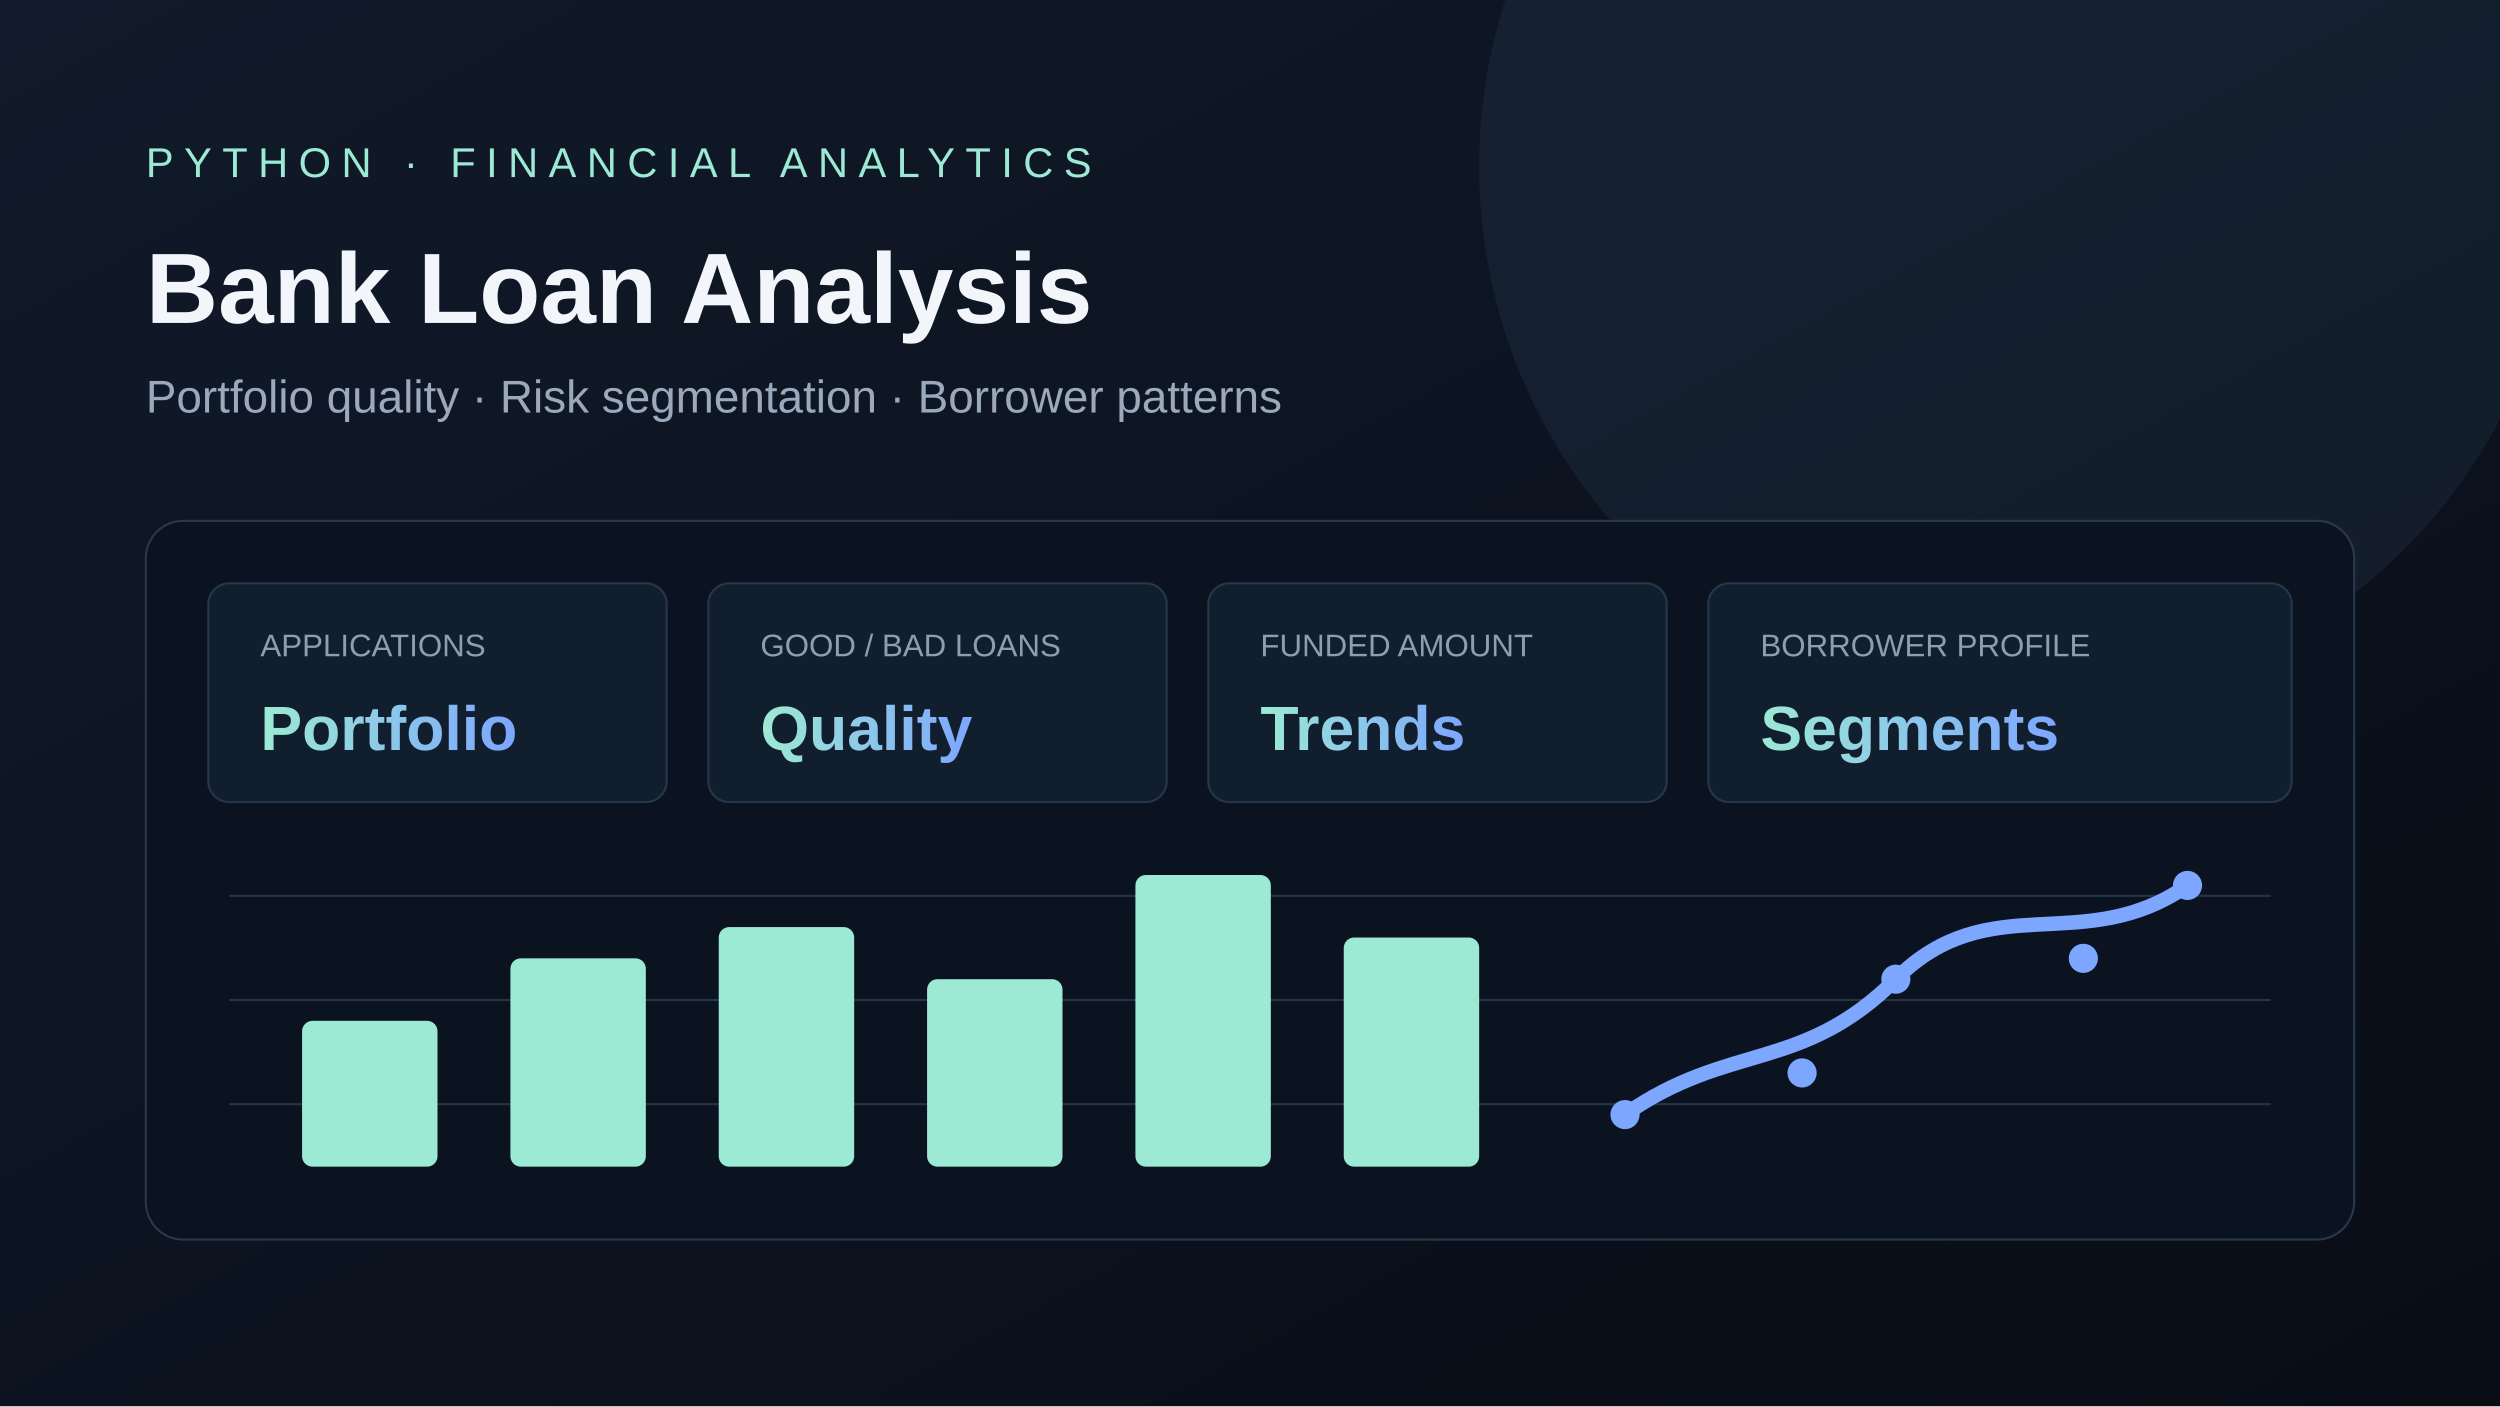
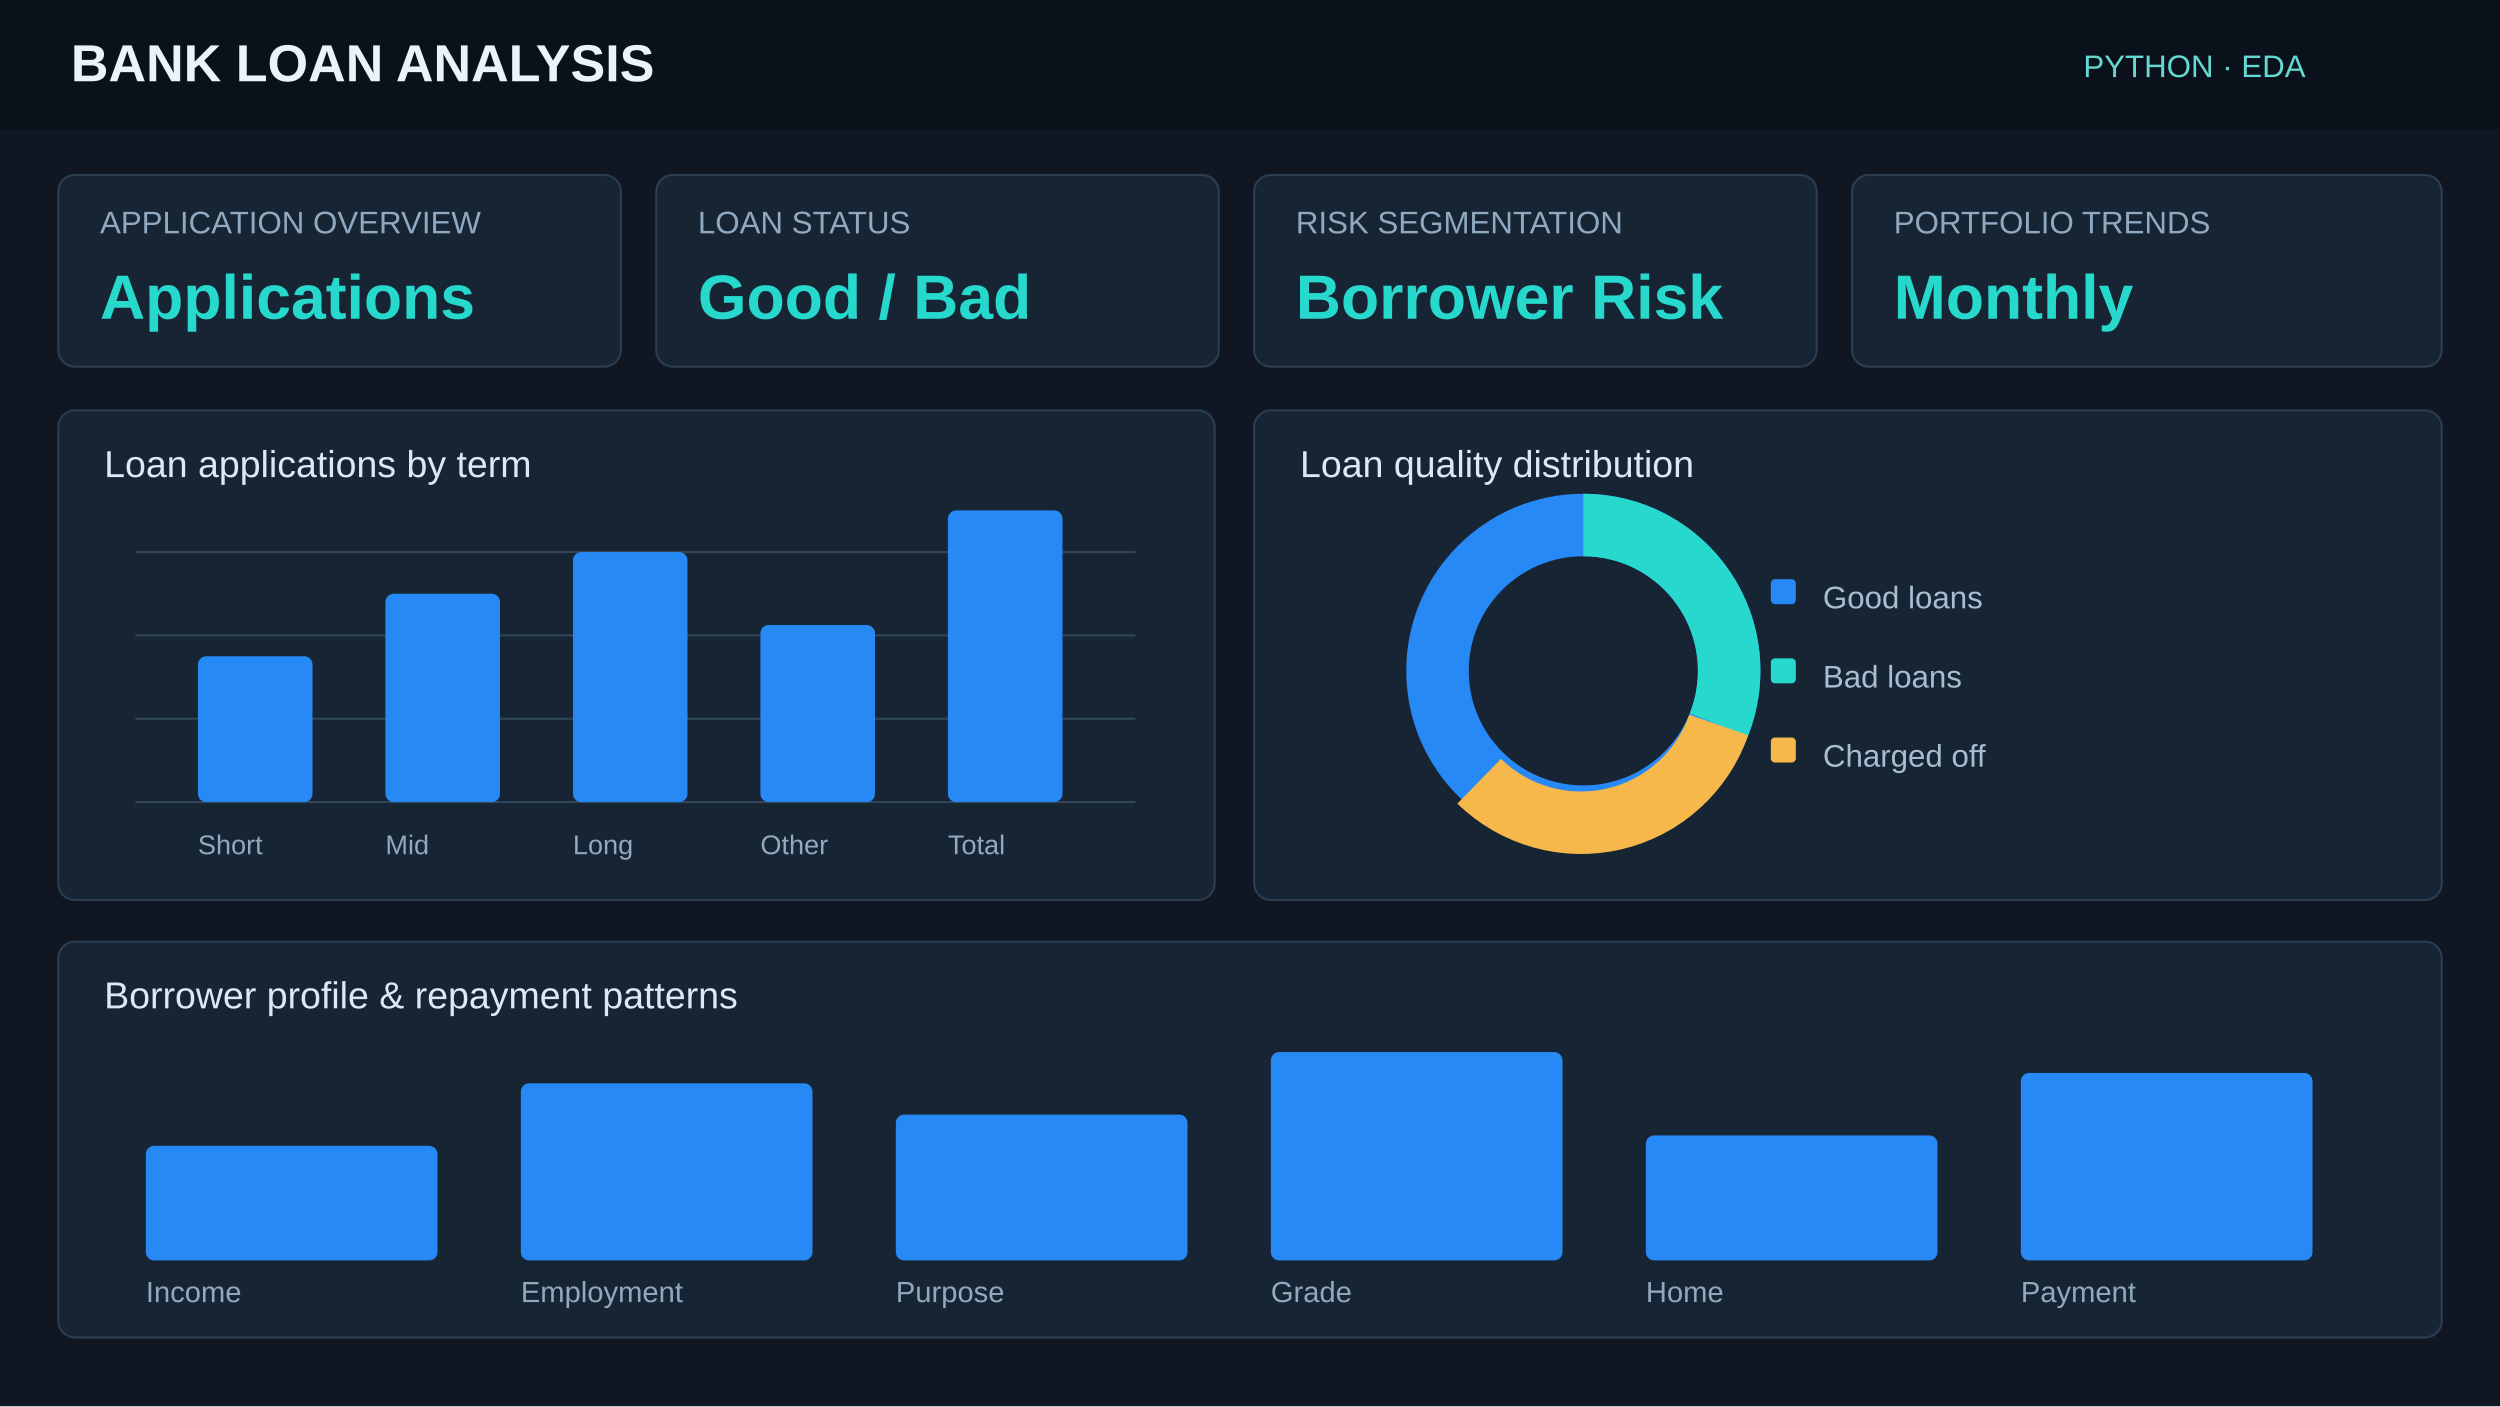
<svg xmlns="http://www.w3.org/2000/svg" viewBox="0 0 1200 675">
-   <defs>
-     <linearGradient id="bg" x2="1" y2="1">
-       <stop stop-color="#111a2a" />
-       <stop offset="1" stop-color="#080d16" />
-     </linearGradient>
-     <linearGradient id="a">
-       <stop stop-color="#9ce9d4" />
-       <stop offset="1" stop-color="#7da6ff" />
-     </linearGradient>
-   </defs>
-   <rect width="1200" height="675" fill="url(#bg)" />
-   <circle cx="970" cy="80" r="260" fill="#426d88" opacity=".13" />
-   <g font-family="Arial,sans-serif">
-     <text x="70" y="85" fill="#9ce9d4" font-size="20" letter-spacing="5">PYTHON · FINANCIAL ANALYTICS</text>
-     <text x="70" y="155" fill="#f2f5fa" font-size="48" font-weight="700">Bank Loan Analysis</text>
-     <text x="70" y="198" fill="#9aa9bc" font-size="22">Portfolio quality · Risk segmentation · Borrower patterns</text>
-     <rect x="70" y="250" width="1060" height="345" rx="18" fill="#0c1320" stroke="#29384b" />
-     <g fill="#111e2d" stroke="#26374b">
-       <rect x="100" y="280" width="220" height="105" rx="10" />
-       <rect x="340" y="280" width="220" height="105" rx="10" />
-       <rect x="580" y="280" width="220" height="105" rx="10" />
-       <rect x="820" y="280" width="280" height="105" rx="10" />
+   <rect width="1200" height="675" fill="#101722" />
+   <rect x="0" y="0" width="1200" height="62" fill="#0a111b" />
+   <text x="34" y="39" fill="#eaf2fb" font-family="Arial" font-size="25" font-weight="700">BANK LOAN ANALYSIS</text>
+   <text x="1000" y="37" fill="#64d9d1" font-family="Arial" font-size="15">PYTHON · EDA</text>
+   <g font-family="Arial">
+     <g fill="#172433" stroke="#2b3d50">
+       <rect x="28" y="84" width="270" height="92" rx="8" />
+       <rect x="315" y="84" width="270" height="92" rx="8" />
+       <rect x="602" y="84" width="270" height="92" rx="8" />
+       <rect x="889" y="84" width="283" height="92" rx="8" />
    </g>
-     <g fill="#8e9db0" font-size="15">
-       <text x="125" y="315">APPLICATIONS</text>
-       <text x="365" y="315">GOOD / BAD LOANS</text>
-       <text x="605" y="315">FUNDED AMOUNT</text>
-       <text x="845" y="315">BORROWER PROFILE</text>
+     <g fill="#91a9c0" font-size="15">
+       <text x="48" y="112">APPLICATION OVERVIEW</text>
+       <text x="335" y="112">LOAN STATUS</text>
+       <text x="622" y="112">RISK SEGMENTATION</text>
+       <text x="909" y="112">PORTFOLIO TRENDS</text>
    </g>
-     <g fill="url(#a)" font-size="30" font-weight="700">
-       <text x="125" y="360">Portfolio</text>
-       <text x="365" y="360">Quality</text>
-       <text x="605" y="360">Trends</text>
-       <text x="845" y="360">Segments</text>
+     <g fill="#27d8cc" font-size="30" font-weight="700">
+       <text x="48" y="153">Applications</text>
+       <text x="335" y="153">Good / Bad</text>
+       <text x="622" y="153">Borrower Risk</text>
+       <text x="909" y="153">Monthly</text>
    </g>
-     <g stroke="#243447">
-       <path d="M110 430H1090M110 480H1090M110 530H1090" />
+     <rect x="28" y="197" width="555" height="235" rx="8" fill="#172433" stroke="#2b3d50" />
+     <text x="50" y="229" fill="#dce9f5" font-size="18">Loan applications by term</text>
+     <g stroke="#30465a">
+       <path d="M65 385H545M65 345H545M65 305H545M65 265H545" />
    </g>
-     <g fill="#9ce9d4">
-       <rect x="145" y="490" width="65" height="70" rx="5" />
-       <rect x="245" y="460" width="65" height="100" rx="5" />
-       <rect x="345" y="445" width="65" height="115" rx="5" />
-       <rect x="445" y="470" width="65" height="90" rx="5" />
-       <rect x="545" y="420" width="65" height="140" rx="5" />
-       <rect x="645" y="450" width="65" height="110" rx="5" />
+     <g fill="#2789f5">
+       <rect x="95" y="315" width="55" height="70" rx="4" />
+       <rect x="185" y="285" width="55" height="100" rx="4" />
+       <rect x="275" y="265" width="55" height="120" rx="4" />
+       <rect x="365" y="300" width="55" height="85" rx="4" />
+       <rect x="455" y="245" width="55" height="140" rx="4" />
    </g>
-     <path d="M780 535C830 500 865 515 910 470S1000 460 1050 425" fill="none" stroke="#7da6ff" stroke-width="7" stroke-linecap="round" />
-     <g fill="#7da6ff">
-       <circle cx="780" cy="535" r="7" />
-       <circle cx="865" cy="515" r="7" />
-       <circle cx="910" cy="470" r="7" />
-       <circle cx="1000" cy="460" r="7" />
-       <circle cx="1050" cy="425" r="7" />
+     <g fill="#91a9c0" font-size="13">
+       <text x="95" y="410">Short</text>
+       <text x="185" y="410">Mid</text>
+       <text x="275" y="410">Long</text>
+       <text x="365" y="410">Other</text>
+       <text x="455" y="410">Total</text>
+     </g>
+     <rect x="602" y="197" width="570" height="235" rx="8" fill="#172433" stroke="#2b3d50" />
+     <text x="624" y="229" fill="#dce9f5" font-size="18">Loan quality distribution</text>
+     <circle cx="760" cy="322" r="70" fill="none" stroke="#2789f5" stroke-width="30" />
+     <path d="M760 252 A70 70 0 0 1 825 348" fill="none" stroke="#27d8cc" stroke-width="30" />
+     <path d="M825 348 A70 70 0 0 1 710 375" fill="none" stroke="#f6b84b" stroke-width="30" />
+     <g fill="#a8bdd1" font-size="15">
+       <text x="875" y="292">Good loans</text>
+       <text x="875" y="330">Bad loans</text>
+       <text x="875" y="368">Charged off</text>
+     </g>
+     <g fill="#2789f5">
+       <rect x="850" y="278" width="12" height="12" rx="2" />
+     </g>
+     <g fill="#27d8cc">
+       <rect x="850" y="316" width="12" height="12" rx="2" />
+     </g>
+     <g fill="#f6b84b">
+       <rect x="850" y="354" width="12" height="12" rx="2" />
+     </g>
+     <rect x="28" y="452" width="1144" height="190" rx="8" fill="#172433" stroke="#2b3d50" />
+     <text x="50" y="484" fill="#dce9f5" font-size="18">Borrower profile &amp; repayment patterns</text>
+     <g fill="#2789f5">
+       <rect x="70" y="550" width="140" height="55" rx="4" />
+       <rect x="250" y="520" width="140" height="85" rx="4" />
+       <rect x="430" y="535" width="140" height="70" rx="4" />
+       <rect x="610" y="505" width="140" height="100" rx="4" />
+       <rect x="790" y="545" width="140" height="60" rx="4" />
+       <rect x="970" y="515" width="140" height="90" rx="4" />
+     </g>
+     <g fill="#91a9c0" font-size="14">
+       <text x="70" y="625">Income</text>
+       <text x="250" y="625">Employment</text>
+       <text x="430" y="625">Purpose</text>
+       <text x="610" y="625">Grade</text>
+       <text x="790" y="625">Home</text>
+       <text x="970" y="625">Payment</text>
    </g>
  </g>
</svg>
